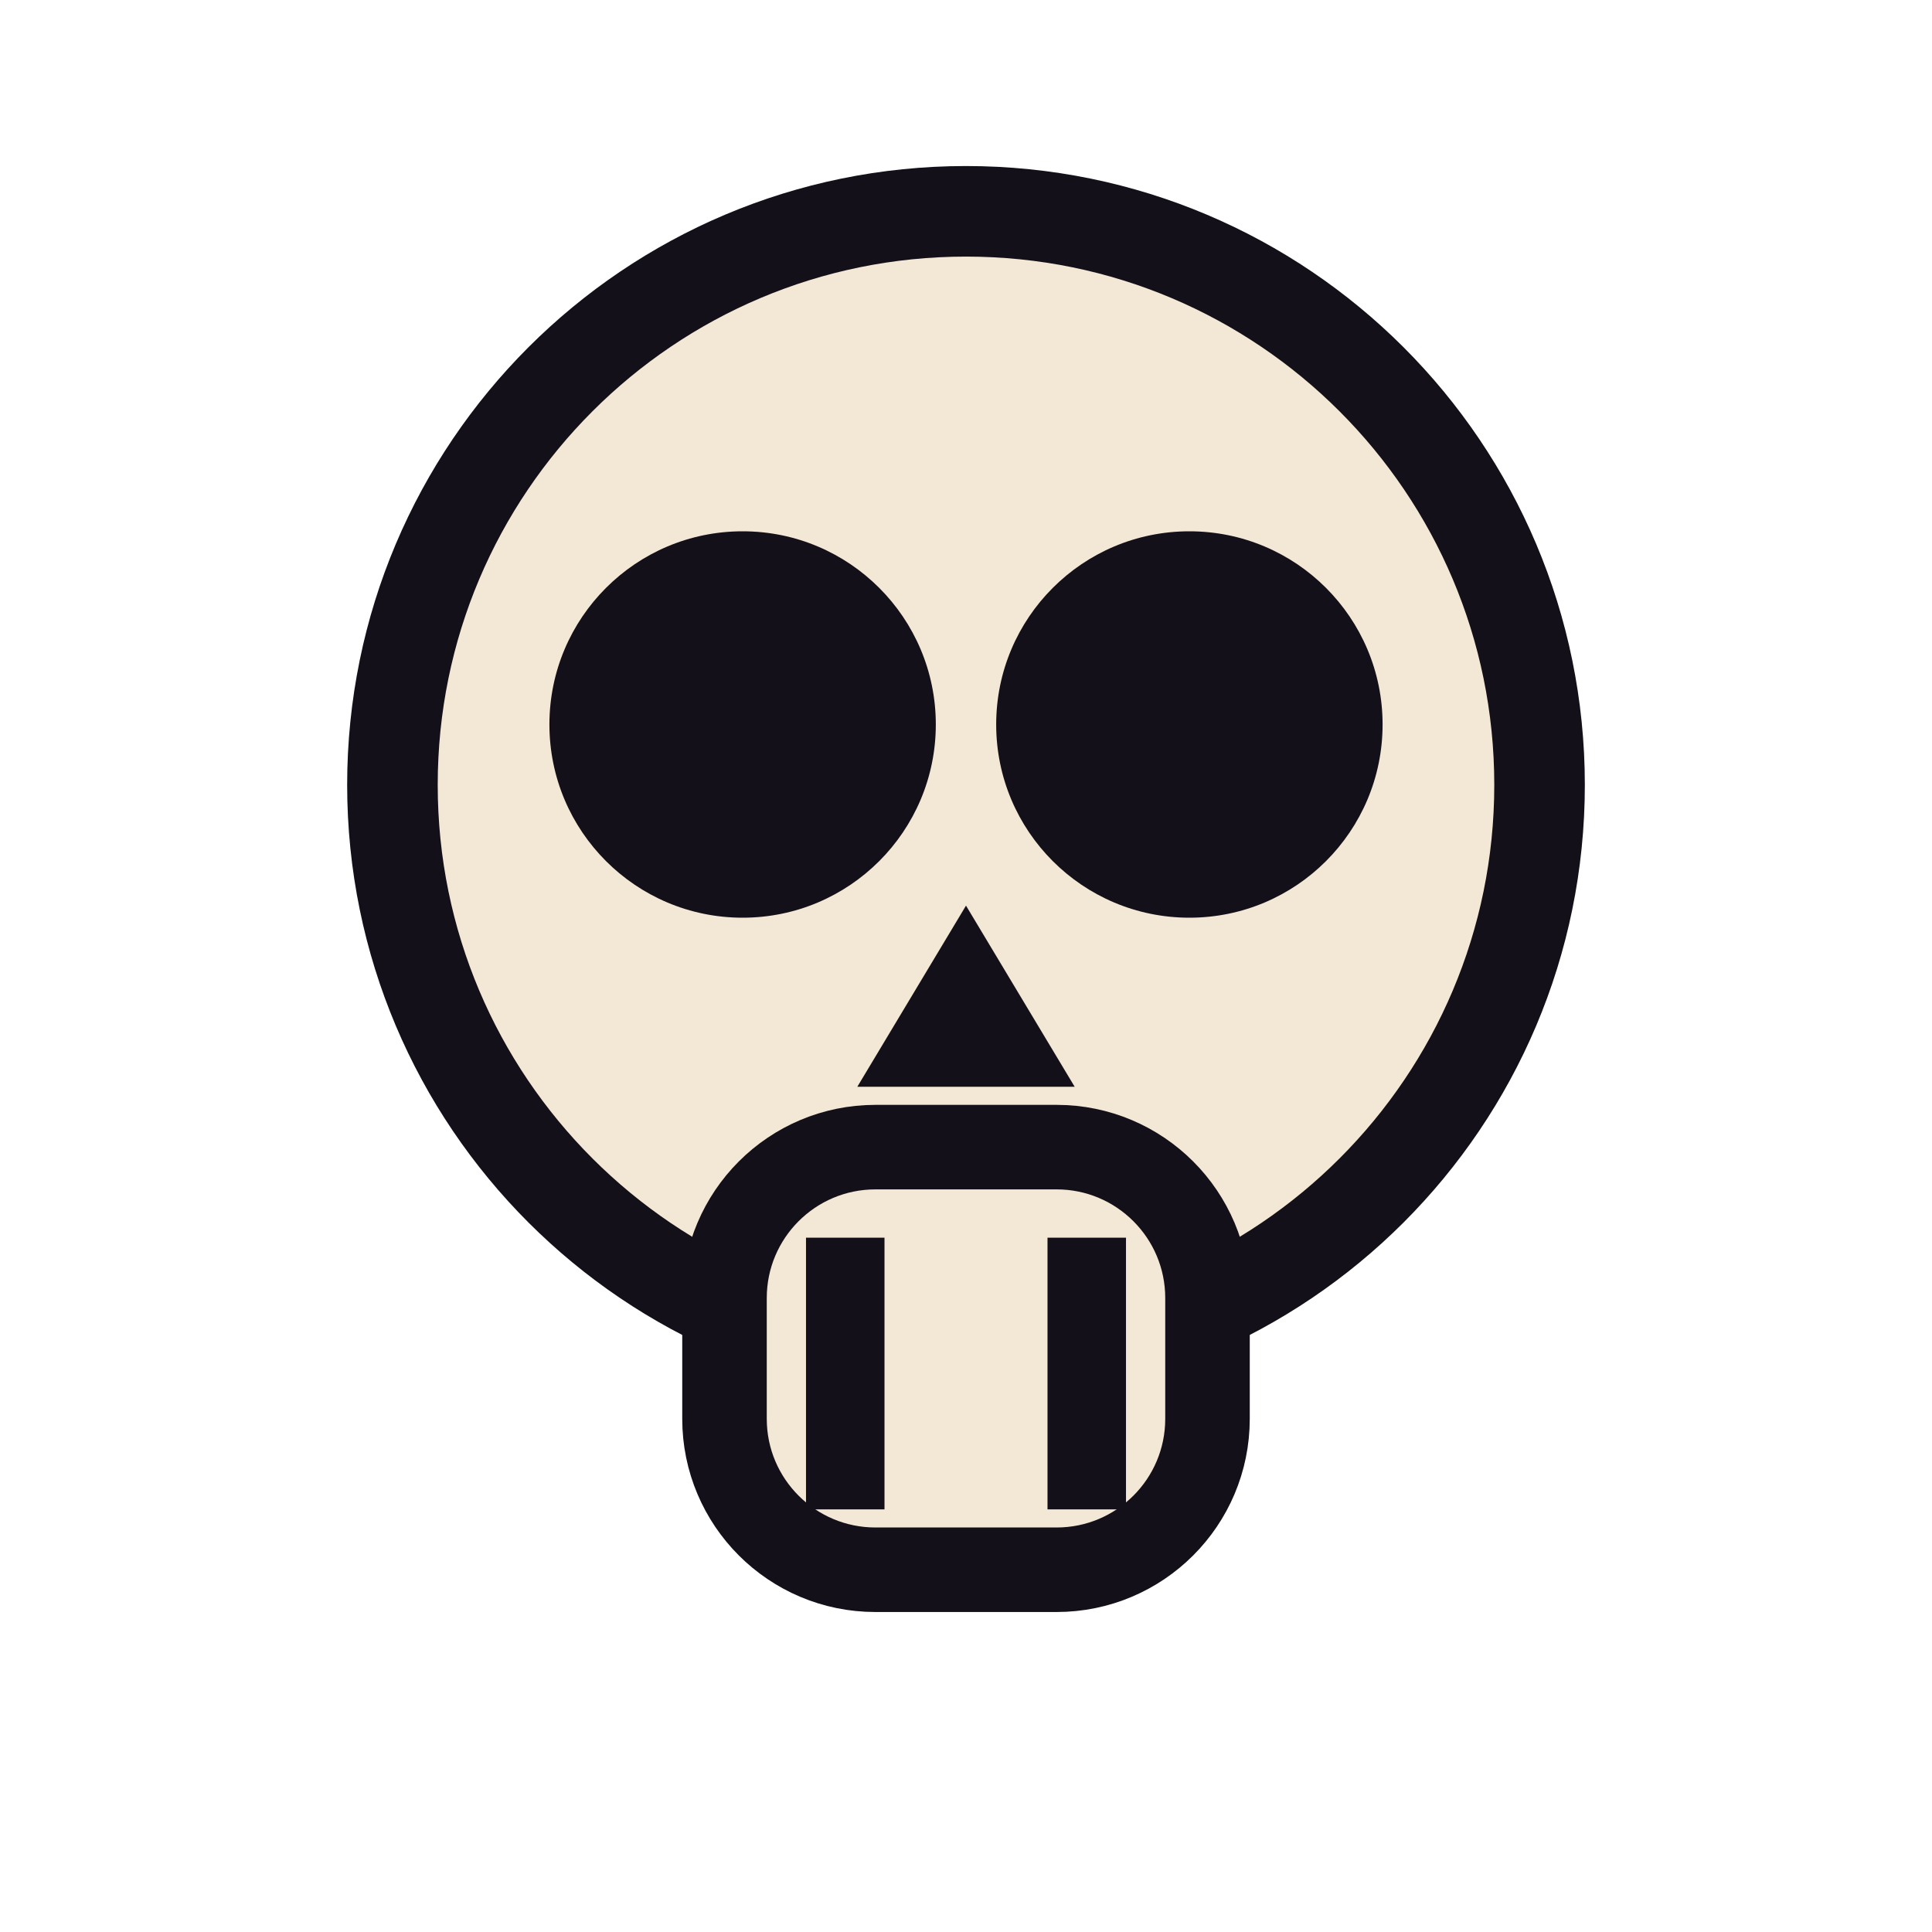
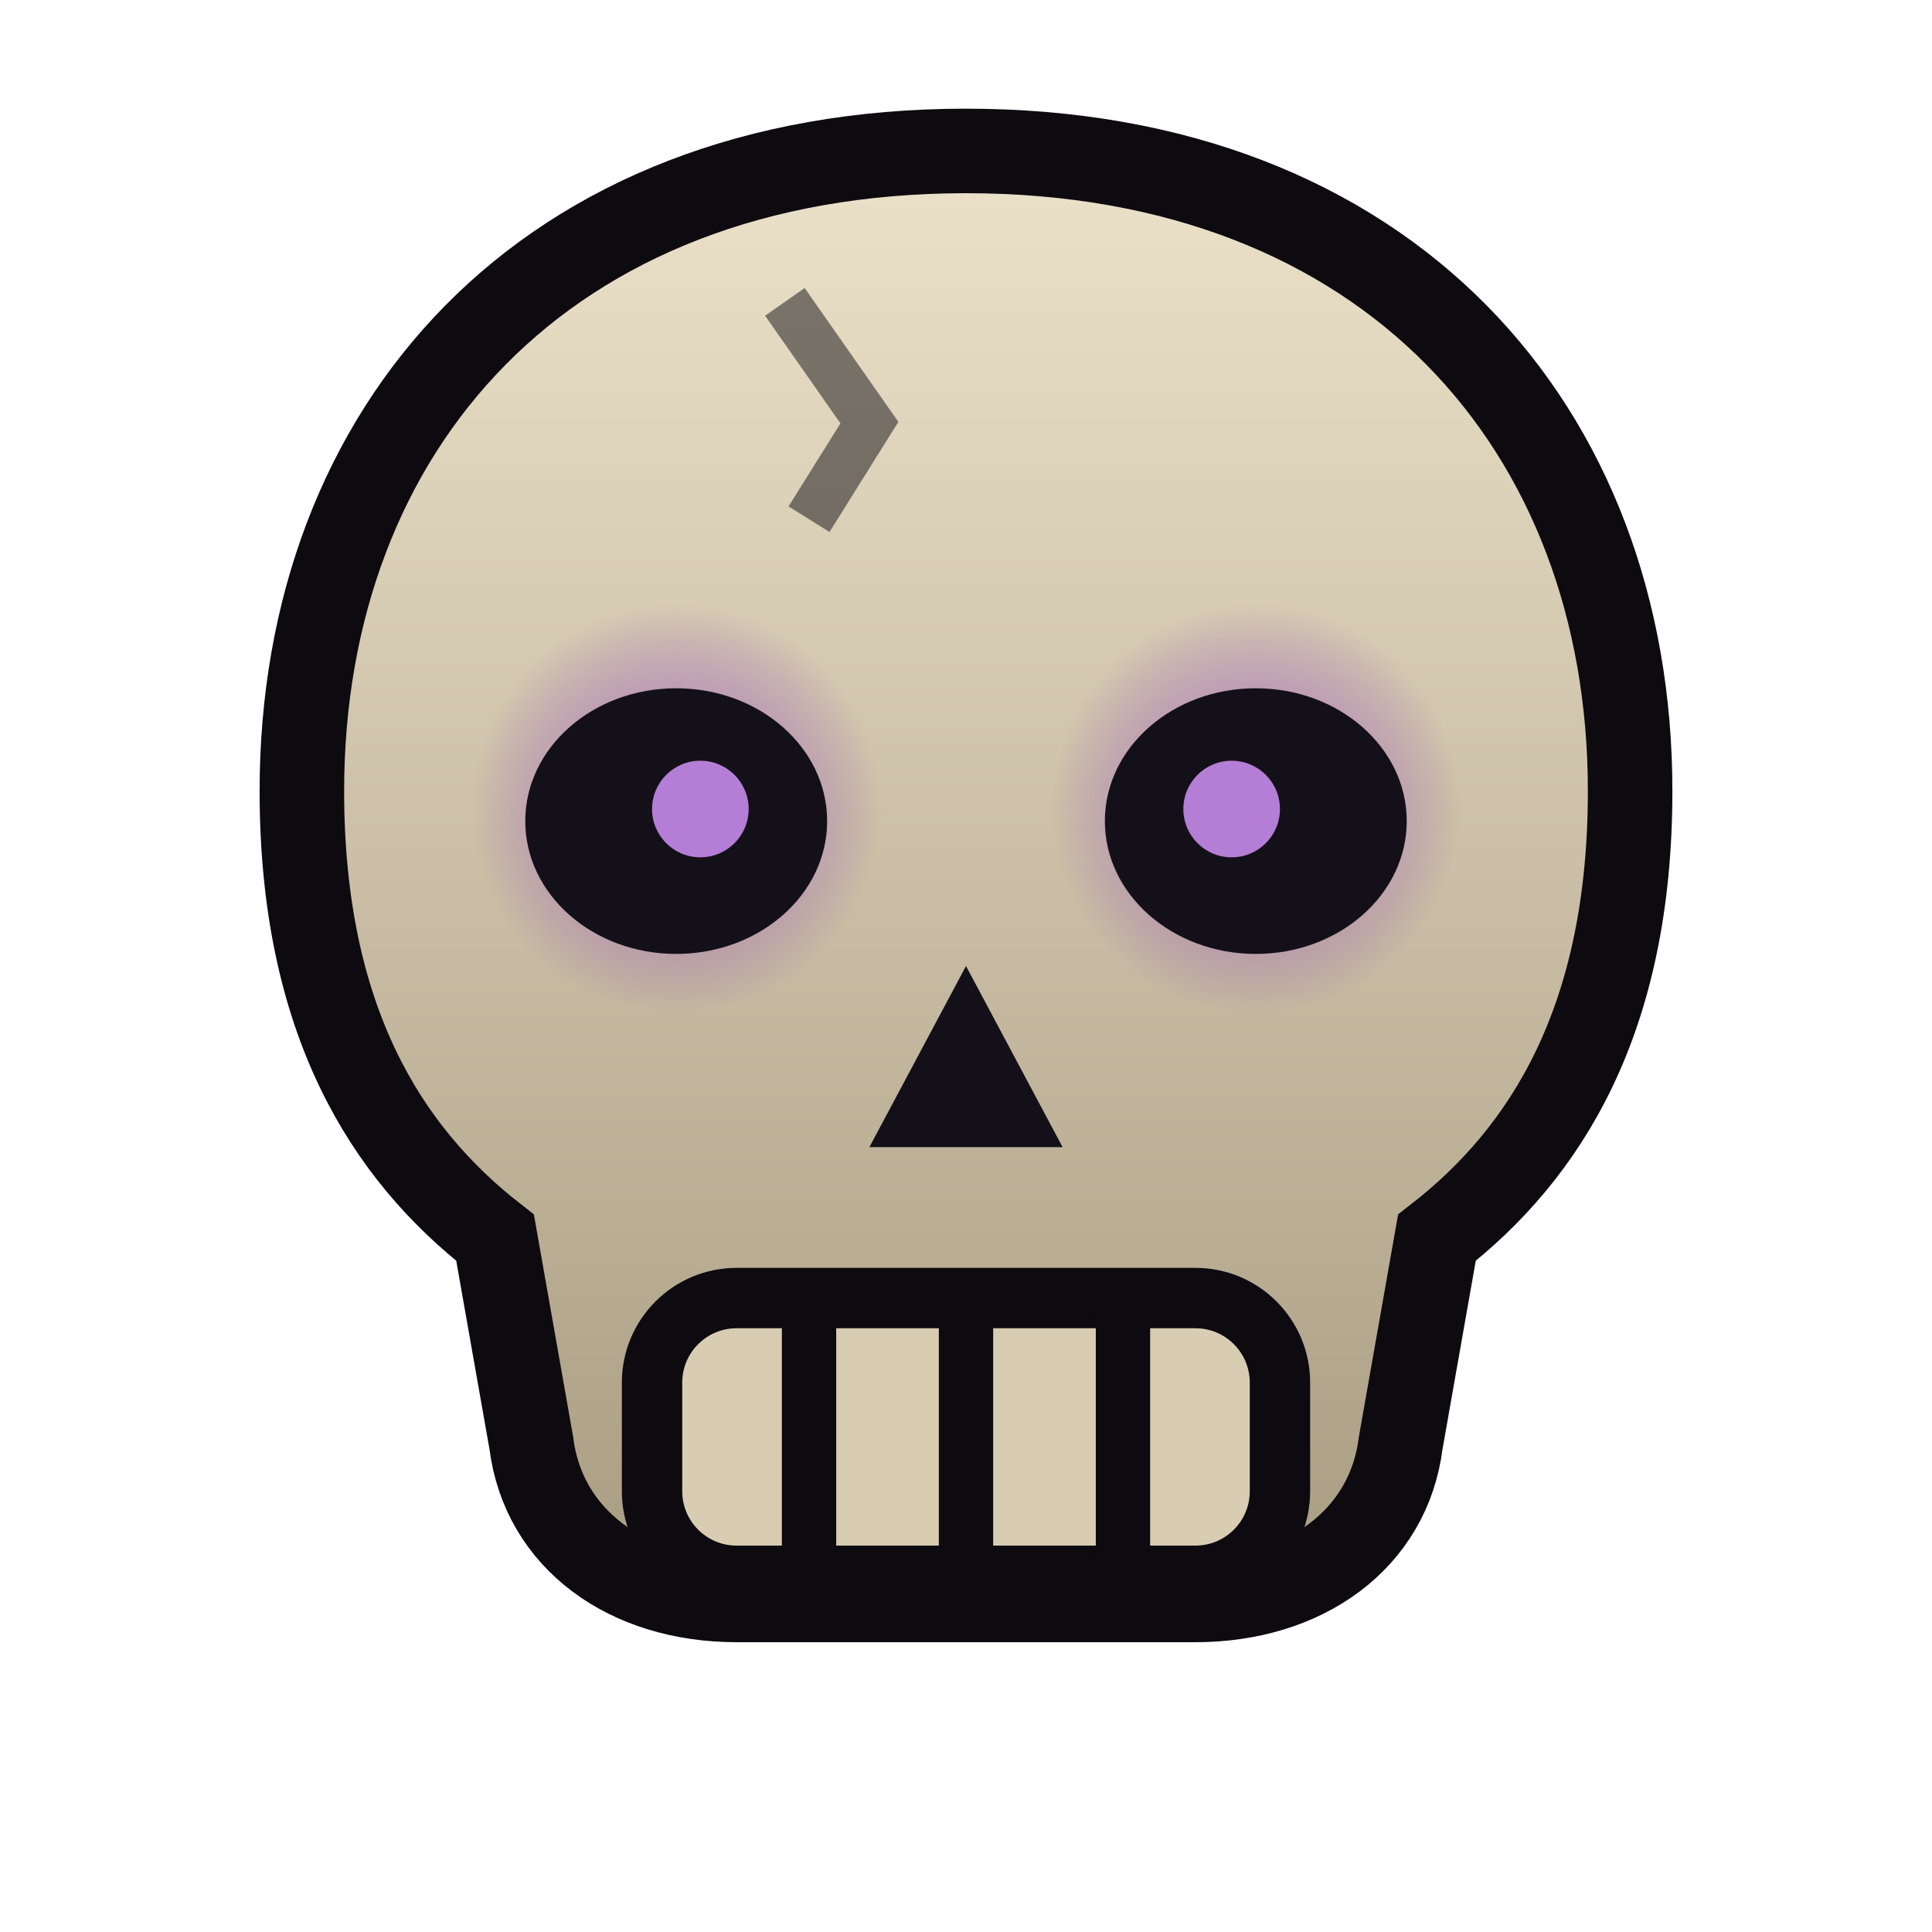
<svg xmlns="http://www.w3.org/2000/svg" width="32" height="32" viewBox="0 0 32 32">
-   <circle cx="16" cy="13" r="9.5" fill="#f2e8d5" stroke="#141019" stroke-width="1.5" />
-   <rect x="12" y="19" width="8" height="7" rx="2.5" fill="#f2e8d5" stroke="#141019" stroke-width="1.4" />
-   <circle cx="12.3" cy="12" r="3.2" fill="#141019" />
-   <circle cx="19.7" cy="12" r="3.2" fill="#141019" />
-   <path d="M16,15 L14.2,18 L17.8,18 Z" fill="#141019" />
-   <g stroke="#141019" stroke-width="1.3">
-     <path d="M14,20.5 L14,25" />
-     <path d="M18,20.5 L18,25" />
+   <defs>
+     <linearGradient id="boneU" x1="0" y1="0" x2="0" y2="1">
+       <stop offset="0" stop-color="#ece2ca" />
+       <stop offset="1" stop-color="#a89c82" />
+     </linearGradient>
+     <radialGradient id="soulU" cx="0.5" cy="0.5" r="0.5">
+       <stop offset="0" stop-color="#b57ed6" stop-opacity="0.95" />
+       <stop offset="1" stop-color="#8e44ad" stop-opacity="0" />
+     </radialGradient>
+   </defs>
+   <path d="M16,2.5 c7,0 11,4.6 11,10.6 0,3.8 -1.4,6 -3.2,7.4 l-0.6,3.4 c-0.2,1.6 -1.6,2.6 -3.4,2.6 h-7.6 c-1.8,0 -3.2,-1 -3.4,-2.6 l-0.6,-3.4 C6.4,19.1 5,16.9 5,13.1 5,7.1 9,2.5 16,2.5 z" fill="url(#boneU)" stroke="#0d0a10" stroke-width="1.4" />
+   <circle cx="11.2" cy="13.4" r="3.4" fill="url(#soulU)" />
+   <circle cx="20.8" cy="13.4" r="3.4" fill="url(#soulU)" />
+   <ellipse cx="11.2" cy="13.6" rx="2.5" ry="2.2" fill="#141019" />
+   <ellipse cx="20.8" cy="13.6" rx="2.5" ry="2.2" fill="#141019" />
+   <circle cx="11.6" cy="13.4" r="0.8" fill="#b57ed6" />
+   <circle cx="20.4" cy="13.4" r="0.8" fill="#b57ed6" />
+   <path d="M16,16 l-1.6,3 h3.2 z" fill="#141019" />
+   <g stroke="#0d0a10" stroke-width="1">
+     <rect x="10.8" y="21.5" width="10.4" height="4.6" rx="1.4" fill="#d8cdb2" />
+     <path d="M13.4,21.7 v4.2 M16,21.7 v4.2 M18.6,21.7 v4.2" stroke-width="0.9" />
  </g>
+   <path d="M13,5 l1.4,2 -1,1.6" stroke="#0d0a10" stroke-opacity="0.5" stroke-width="0.8" fill="none" />
</svg>
